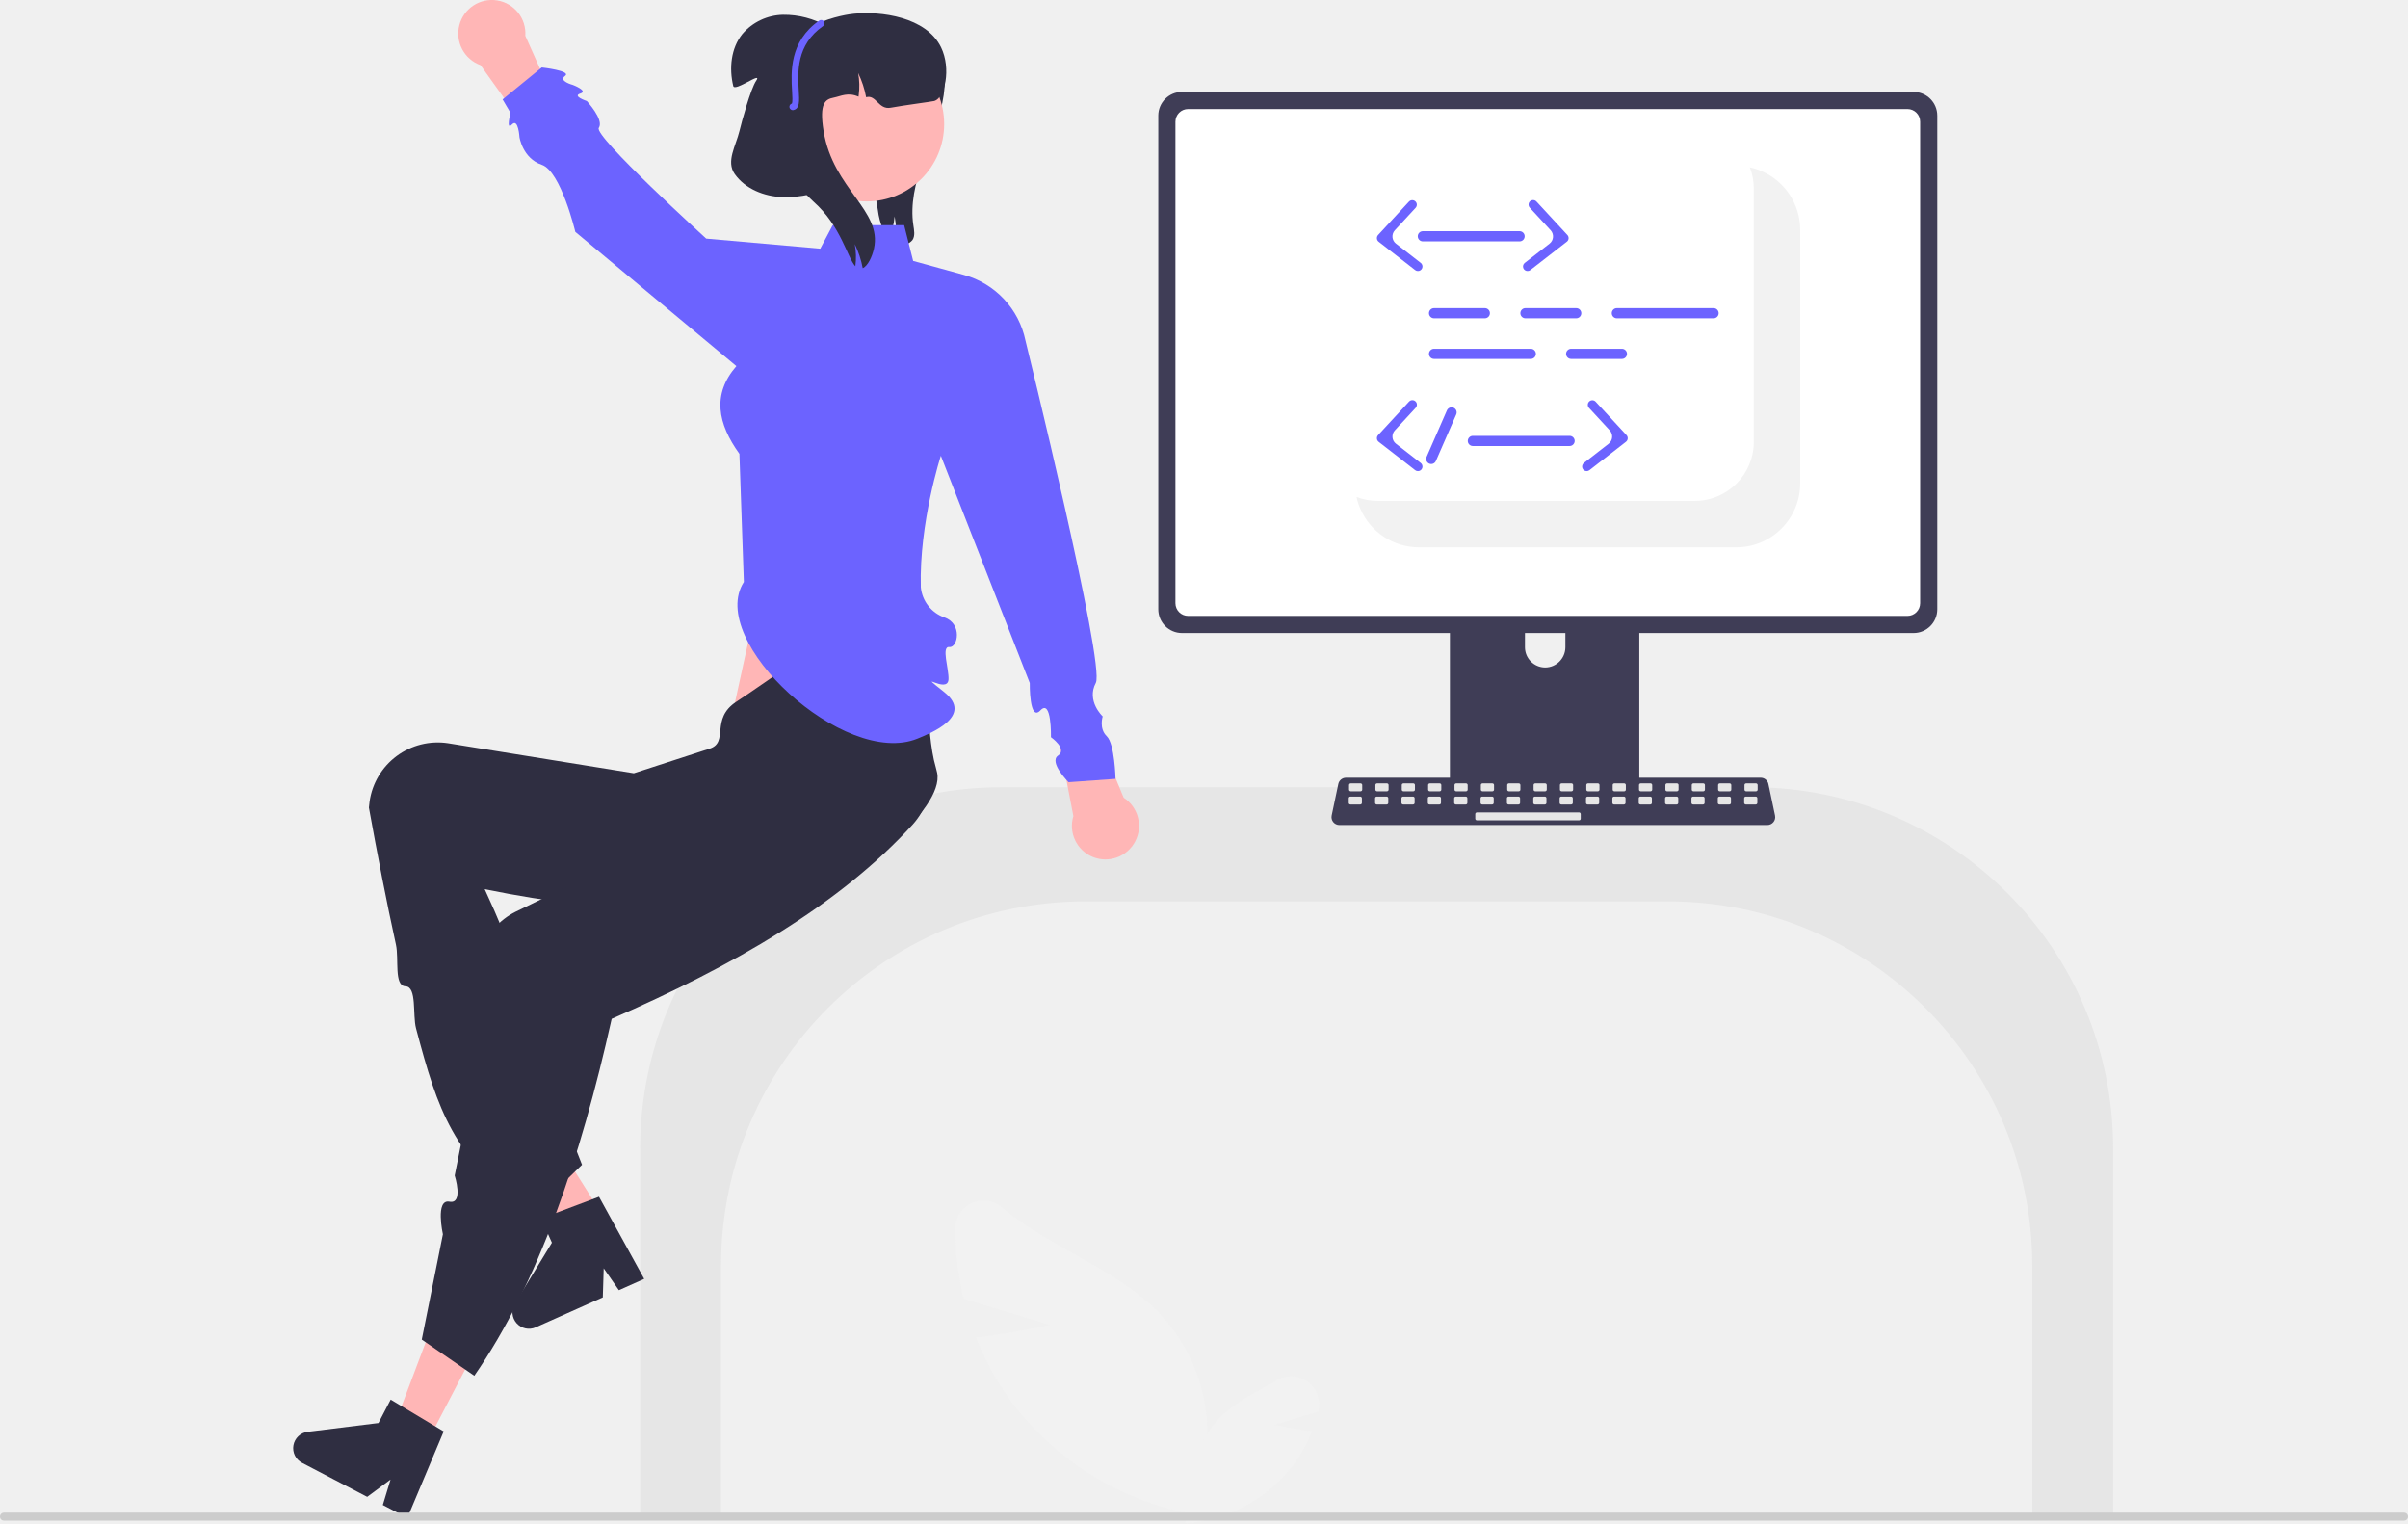
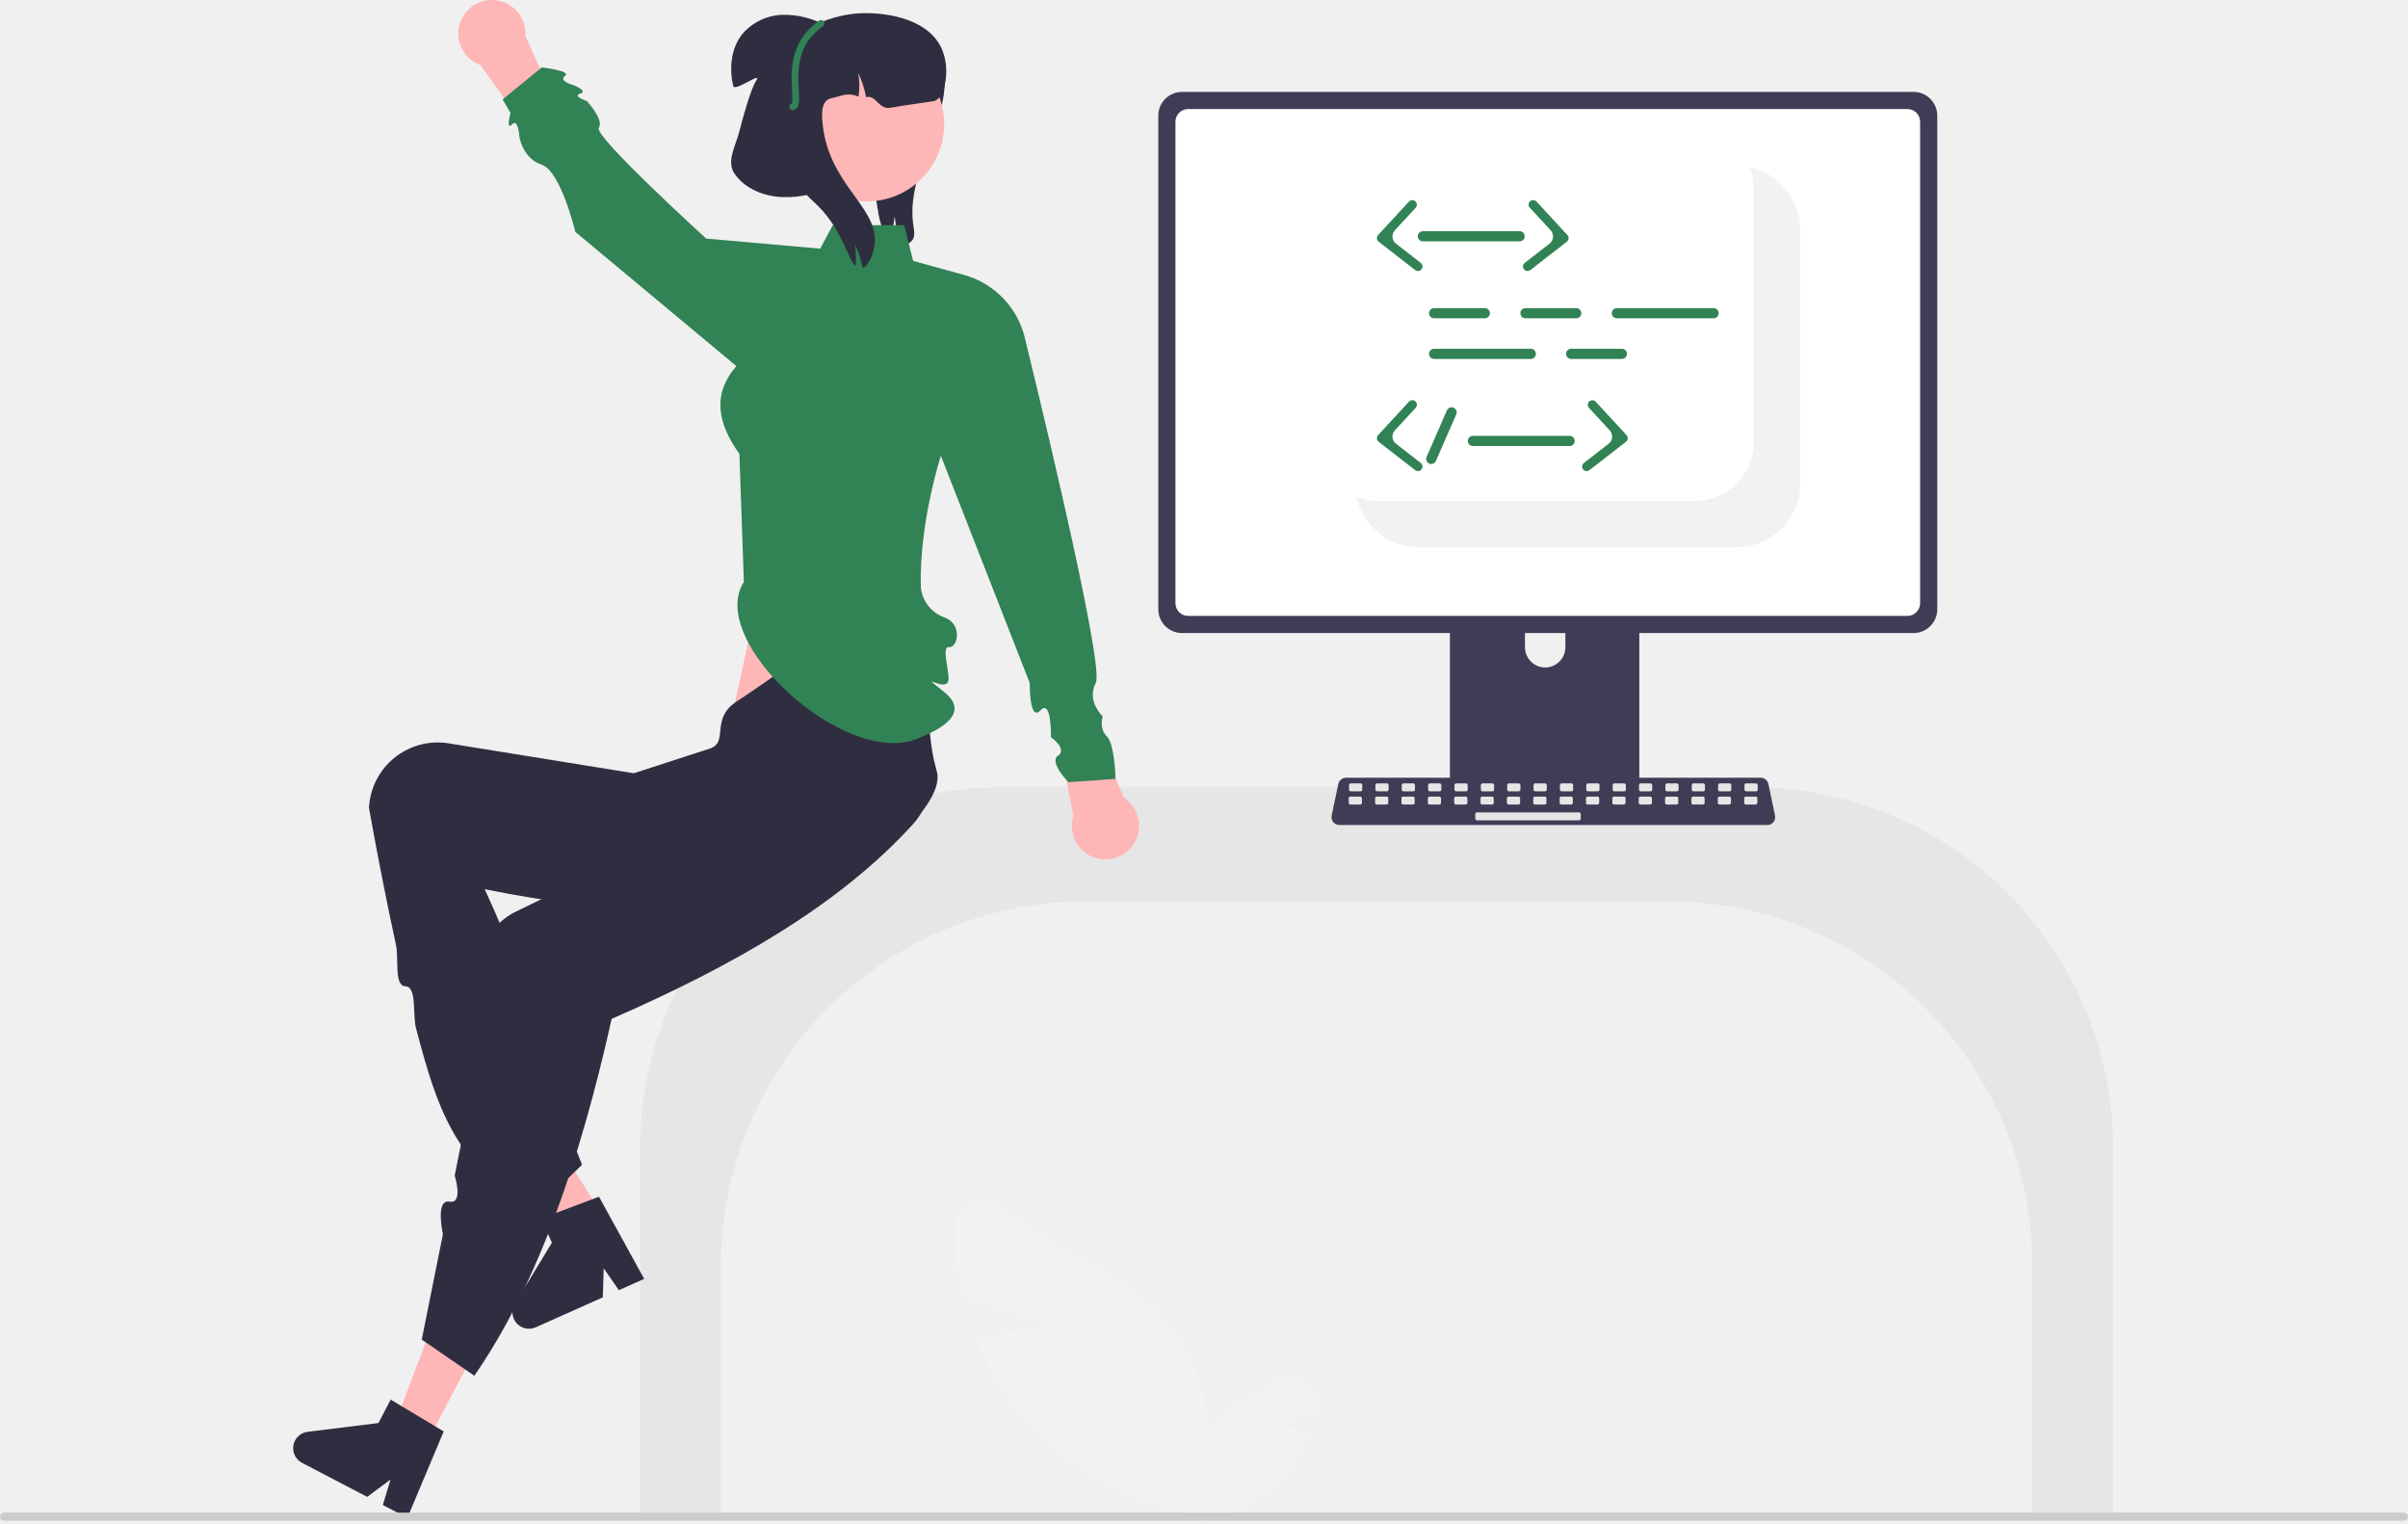
<svg xmlns="http://www.w3.org/2000/svg" data-name="Layer 1" width="717.67" height="453.964" viewBox="0 0 717.67 453.964">
  <path d="M527.601,309.438a3.827,3.827,0,0,1-4.314,1.257,5.829,5.829,0,0,1-.679-.248,28.826,28.826,0,0,0-.367-7.989,21.362,21.362,0,0,1-1.64,6.57,8.911,8.911,0,0,1-1.76-2.513,22.425,22.425,0,0,1-1.603-6.046c-1.204-7.088-2.393-14.462-.428-21.389,2.879-10.119,11.957-17.393,15.749-27.211l1.868-1.677c3.198,5.445,3.339,12.212,2.036,18.387-1.297,6.187-3.909,11.994-5.975,17.96s-3.613,12.313-2.655,18.556C528.054,306.566,528.39,308.181,527.601,309.438Z" transform="translate(-255.6148 -237.9612)" fill="#2f2e41" />
  <polygon points="230.469 157.098 218.295 212.779 271.469 230.098 263.65 157.098 230.469 157.098" fill="#ffb6b6" />
  <path d="M861.314,690.559h24.096V580.09A107.653,107.653,0,0,0,777.879,472.559H553.94A107.653,107.653,0,0,0,446.41,580.09V690.559h24.096V615.09A108.654,108.654,0,0,1,579.036,506.559H752.783A108.654,108.654,0,0,1,861.314,615.09Z" transform="translate(-255.6148 -237.9612)" fill="#e6e6e6" />
  <path d="M568.509,632.767l-25.68-7.775a88.484,88.484,0,0,1-2.509-20.963,8.399,8.399,0,0,1,13.815-6.355c13.773,11.814,33.948,18.118,46.968,31.58a52.073,52.073,0,0,1,13.888,42.946l5.621,18.181a87.259,87.259,0,0,1-63.977-35.285,84.287,84.287,0,0,1-10.122-18.565C557.405,635.296,568.509,632.767,568.509,632.767Z" transform="translate(-255.6148 -237.9612)" fill="#f2f2f2" />
  <path d="M635.438,662.54l13.098-3.966q.025-.104.05-.209a8.409,8.409,0,0,0-12.483-9.094c-5.946,3.532-12.548,6.573-17.289,11.476a26.559,26.559,0,0,0-7.083,21.904l-2.867,9.273a44.505,44.505,0,0,0,32.63-17.996,42.989,42.989,0,0,0,5.162-9.469C641.101,663.83,635.438,662.54,635.438,662.54Z" transform="translate(-255.6148 -237.9612)" fill="#f2f2f2" />
  <path d="M741.463,391.091H690.458a2.721,2.721,0,0,0-2.717,2.724v80.574h56.447V393.815A2.723,2.723,0,0,0,741.463,391.091Zm-25.331,45.781a6.051,6.051,0,0,1-6.023-6.023v-9.293a6.023,6.023,0,0,1,12.046,0v9.293a6.051,6.051,0,0,1-6.023,6.023Z" transform="translate(-255.6148 -237.9612)" fill="#3f3d56" />
  <path d="M825.924,265.347H607.895a7.078,7.078,0,0,0-7.066,7.066V419.54a7.073,7.073,0,0,0,7.066,7.066h218.029a7.073,7.073,0,0,0,7.066-7.066V272.413A7.078,7.078,0,0,0,825.924,265.347Z" transform="translate(-255.6148 -237.9612)" fill="#3f3d56" />
  <path d="M824.104,270.45H609.717a3.787,3.787,0,0,0-3.779,3.787V417.718a3.786,3.786,0,0,0,3.779,3.779H824.104a3.786,3.786,0,0,0,3.779-3.779V274.237A3.787,3.787,0,0,0,824.104,270.45Z" transform="translate(-255.6148 -237.9612)" fill="#fff" />
  <path d="M687.565,471.812v7.774a1.523,1.523,0,0,0,1.52,1.52h53.758a1.527,1.527,0,0,0,1.52-1.52V471.812Z" transform="translate(-255.6148 -237.9612)" fill="#3f3d56" />
  <path d="M782.345,483.811H654.796a2.346,2.346,0,0,1-2.296-2.83l1.979-9.4a2.356,2.356,0,0,1,2.296-1.863H780.366a2.356,2.356,0,0,1,2.296,1.863l1.979,9.4a2.346,2.346,0,0,1-2.296,2.83Z" transform="translate(-255.6148 -237.9612)" fill="#3f3d56" />
  <rect x="402.066" y="233.45" width="3.928" height="2.357" rx="0.488" fill="#e6e6e6" />
  <rect x="409.923" y="233.45" width="3.928" height="2.357" rx="0.488" fill="#e6e6e6" />
  <rect x="417.779" y="233.45" width="3.928" height="2.357" rx="0.488" fill="#e6e6e6" />
  <rect x="425.636" y="233.45" width="3.928" height="2.357" rx="0.488" fill="#e6e6e6" />
  <rect x="433.493" y="233.45" width="3.928" height="2.357" rx="0.488" fill="#e6e6e6" />
  <rect x="441.35" y="233.45" width="3.928" height="2.357" rx="0.488" fill="#e6e6e6" />
  <rect x="449.207" y="233.45" width="3.928" height="2.357" rx="0.488" fill="#e6e6e6" />
  <rect x="457.063" y="233.45" width="3.928" height="2.357" rx="0.488" fill="#e6e6e6" />
  <rect x="464.92" y="233.45" width="3.928" height="2.357" rx="0.488" fill="#e6e6e6" />
  <rect x="472.777" y="233.45" width="3.928" height="2.357" rx="0.488" fill="#e6e6e6" />
  <rect x="480.634" y="233.45" width="3.928" height="2.357" rx="0.488" fill="#e6e6e6" />
  <rect x="488.49" y="233.45" width="3.928" height="2.357" rx="0.488" fill="#e6e6e6" />
  <rect x="496.347" y="233.45" width="3.928" height="2.357" rx="0.488" fill="#e6e6e6" />
  <rect x="504.204" y="233.45" width="3.928" height="2.357" rx="0.488" fill="#e6e6e6" />
  <rect x="512.061" y="233.45" width="3.928" height="2.357" rx="0.488" fill="#e6e6e6" />
  <rect x="519.917" y="233.45" width="3.928" height="2.357" rx="0.488" fill="#e6e6e6" />
  <rect x="401.973" y="237.378" width="3.928" height="2.357" rx="0.488" fill="#e6e6e6" />
  <rect x="409.83" y="237.378" width="3.928" height="2.357" rx="0.488" fill="#e6e6e6" />
  <rect x="417.687" y="237.378" width="3.928" height="2.357" rx="0.488" fill="#e6e6e6" />
  <rect x="425.543" y="237.378" width="3.928" height="2.357" rx="0.488" fill="#e6e6e6" />
  <rect x="433.4" y="237.378" width="3.928" height="2.357" rx="0.488" fill="#e6e6e6" />
  <rect x="441.257" y="237.378" width="3.928" height="2.357" rx="0.488" fill="#e6e6e6" />
  <rect x="449.114" y="237.378" width="3.928" height="2.357" rx="0.488" fill="#e6e6e6" />
  <rect x="456.97" y="237.378" width="3.928" height="2.357" rx="0.488" fill="#e6e6e6" />
  <rect x="464.827" y="237.378" width="3.928" height="2.357" rx="0.488" fill="#e6e6e6" />
  <rect x="472.684" y="237.378" width="3.928" height="2.357" rx="0.488" fill="#e6e6e6" />
  <rect x="480.541" y="237.378" width="3.928" height="2.357" rx="0.488" fill="#e6e6e6" />
  <rect x="488.398" y="237.378" width="3.928" height="2.357" rx="0.488" fill="#e6e6e6" />
  <rect x="496.254" y="237.378" width="3.928" height="2.357" rx="0.488" fill="#e6e6e6" />
  <rect x="504.111" y="237.378" width="3.928" height="2.357" rx="0.488" fill="#e6e6e6" />
  <rect x="511.968" y="237.378" width="3.928" height="2.357" rx="0.488" fill="#e6e6e6" />
  <rect x="519.825" y="237.378" width="3.928" height="2.357" rx="0.488" fill="#e6e6e6" />
  <rect x="439.686" y="242.092" width="31.427" height="2.357" rx="0.488" fill="#e6e6e6" />
  <path d="M792.138,306.469v75.52a19.073,19.073,0,0,1-19.07,19.07h-94.52a19.081,19.081,0,0,1-17.51-11.49,17.984,17.984,0,0,1-1.13-3.51,17.367,17.367,0,0,0,6.3,1.17h94.52a17.605,17.605,0,0,0,17.58-17.58v-75.52a17.368,17.368,0,0,0-1.17-6.3,17.988,17.988,0,0,1,3.51,1.13A19.081,19.081,0,0,1,792.138,306.469Z" transform="translate(-255.6148 -237.9612)" fill="#f2f2f2" />
  <polygon points="183.897 368.973 174.522 374.778 146.903 340.828 160.739 332.262 183.897 368.973" fill="#ffb6b6" />
  <path d="M447.605,619.06l-7.541,3.367-4.524-6.519-.269,8.659-20.001,8.929a4.924,4.924,0,0,1-6.214-7.056l11.048-18.162-3.213-7.198,17.248-6.497Z" transform="translate(-255.6148 -237.9612)" fill="#2f2e41" />
  <path d="M413.25,600.403l15.834-15.344c-11.764-29.029-12.704-47.022-29.012-82.131,38.693,7.914,66.356,7.433,98.356.337,10.833-2.365,38.786-23.956,36.487-35.027q-.161-.776-.381-1.538c-3.435-11.711-1.016-29.646-8.451-42.642-13.755-5.186-34.653,12.326-51,23-7.883,5.147-2.112,12.161-8,14l-22.569,7.326-55.373-8.943a20.511,20.511,0,0,0-23.376,17.359q-.141.902-.204,1.813c2.548,14.103,5.204,27.837,8.063,40.873.923,4.208-.635,12.275,2.836,12.395s2.073,8.464,3.154,12.543C386.269,569.54,390.477,581.694,413.25,600.403Z" transform="translate(-255.6148 -237.9612)" fill="#2f2e41" />
  <polygon points="127.329 429.745 117.562 424.647 133.015 383.711 147.43 391.235 127.329 429.745" fill="#ffb6b6" />
  <path d="M381.316,637.145l15.661,10.783c19.195-27.76,31.658-64.854,40.939-106.36,36.139-15.765,67.761-33.801,89.796-57.993a20.915,20.915,0,0,0-1.209-29.095q-.578-.542-1.196-1.039c-9.545-7.603-30.743-3.228-44.292-9.583l-24.204,33.5,2.782,7.803-8.42,4.099-7.109,3.461-8.138,3.962L409.248,509.669a20.484,20.484,0,0,0-9.089,27.629q.404.818.878,1.6l-9.908,49.36s2.726,8.593-1.563,7.789-1.952,9.725-1.952,9.725Z" transform="translate(-255.6148 -237.9612)" fill="#2f2e41" />
  <path d="M377.029,690.267l-7.321-3.821,2.301-7.594-6.955,5.165-19.418-10.135a4.924,4.924,0,0,1,1.673-9.252l21.096-2.616,3.647-6.988,15.802,9.486Z" transform="translate(-255.6148 -237.9612)" fill="#2f2e41" />
  <path d="M590.506,475.665l-11.423-27.606-9,5,5.435,28.082a10.001,10.001,0,1,0,14.988-5.476Z" transform="translate(-255.6148 -237.9612)" fill="#ffb6b6" />
  <path d="M398.823,257.368l17.381,24.3,7.633-6.909L412.18,248.638a10.001,10.001,0,1,0-13.357,8.73Z" transform="translate(-255.6148 -237.9612)" fill="#ffb6b6" />
-   <path d="M477.312,411.382c-11.274,17.486,30.028,55.586,51.772,46.677,3.807-1.56,16.904-6.713,7.952-13.856s1.038.851,1.274-3.799c.158-3.109-2.249-9.929.262-9.637s3.953-6.971-1.517-8.822a10.618,10.618,0,0,1-7-9c-.523-19.167,5.968-39.177,5.968-39.177l26.498,67.735s-.196,11.719,3.183,8.137,3.133,8.009,3.133,8.009,5.025,3.507,2.135,5.458,3.111,7.952,3.111,7.952l14-1s-.219-10.4-2.61-12.7-1.216-5.919-1.216-5.919-4.928-4.584-2.051-9.983-20.951-101.961-20.951-101.961a25.72,25.72,0,0,0-18.366-19.62l-15.121-4.163-2.685-10.653H503.792l-3.709,7-34-3s-33.643-30.61-32-33-3.573-7.986-3.573-7.986-4.454-1.458-1.941-2.236-2.237-2.578-2.237-2.578-4.4-1.156-2.325-2.678-6.925-2.522-6.925-2.522l-11.677,9.528,2.36,4.002s-1.439,5.449.439,3.46,2.232,3.784,2.232,3.784.959,6.322,6.646,8.227,10,20,10,20l48,40c-7.311,8.391-5.571,17.166.906,26.142Z" transform="translate(-255.6148 -237.9612)" fill="#6c63ff" />
+   <path d="M477.312,411.382c-11.274,17.486,30.028,55.586,51.772,46.677,3.807-1.56,16.904-6.713,7.952-13.856s1.038.851,1.274-3.799c.158-3.109-2.249-9.929.262-9.637s3.953-6.971-1.517-8.822a10.618,10.618,0,0,1-7-9c-.523-19.167,5.968-39.177,5.968-39.177l26.498,67.735s-.196,11.719,3.183,8.137,3.133,8.009,3.133,8.009,5.025,3.507,2.135,5.458,3.111,7.952,3.111,7.952l14-1s-.219-10.4-2.61-12.7-1.216-5.919-1.216-5.919-4.928-4.584-2.051-9.983-20.951-101.961-20.951-101.961a25.72,25.72,0,0,0-18.366-19.62l-15.121-4.163-2.685-10.653H503.792l-3.709,7-34-3s-33.643-30.61-32-33-3.573-7.986-3.573-7.986-4.454-1.458-1.941-2.236-2.237-2.578-2.237-2.578-4.4-1.156-2.325-2.678-6.925-2.522-6.925-2.522l-11.677,9.528,2.36,4.002s-1.439,5.449.439,3.46,2.232,3.784,2.232,3.784.959,6.322,6.646,8.227,10,20,10,20l48,40c-7.311,8.391-5.571,17.166.906,26.142Z" transform="translate(-255.6148 -237.9612)" fill="#318255" />
  <circle cx="258.343" cy="36.964" r="23.056" fill="#ffb6b6" />
  <path d="M534.083,268.059c-.59.17-9.25,1.3-13,2-3.68.69-4.32-4-7.33-3.12a.127.127,0,0,0-.01-.06,28.344,28.344,0,0,0-2.37-7.17,21.178,21.178,0,0,1,.17,6.6.984.984,0,0,1-.02.17c-.01.1-.03.19-.04.29-3.18-1.4-5.2-.15-7.4.29-2.46.49-4.38,1.57-3,10,2.83,17.34,17.55,23.53,15,35-.5,2.27-1.76,5.11-3.34,5.82a28.344,28.344,0,0,0-2.37-7.17,21.178,21.178,0,0,1,.17,6.6c-2.45-2.65-4.22-11.91-12.46-19.25-2.03-1.8-12.2-12.48-13.42-15a32.136,32.136,0,0,1,.54,6.11,29.416,29.416,0,0,1-.28,4.1,1.151,1.151,0,0,1-.03.26c-.01.16-.04.3-.06.45-.02.17-.05.33-.08.5-3.33-.48-6.28-1.06-7.67-2.42-6.76-6.58,1.49-19.4,6-31,6.45-16.61,25.18-18.82,27-19,8.02-.81,21.57.91,26,10C539.183,258.429,537.203,267.159,534.083,268.059Z" transform="translate(-255.6148 -237.9612)" fill="#2f2e41" />
  <path d="M485.468,271.808l16.701-25.98a25.612,25.612,0,0,0-13.188-3.46,16.419,16.419,0,0,0-12.109,5.711c-3.411,4.239-3.996,10.232-2.718,15.521C474.595,265.427,483,259,481,262c-1.642,2.349-4.327,12.222-5,15-1.084,4.472-4.063,9.062-1.409,12.821,3.139,4.444,8.74,6.654,14.177,6.878s10.788-1.282,15.954-2.989Z" transform="translate(-255.6148 -237.9612)" fill="#2f2e41" />
-   <path d="M491.886,270.783a1,1,0,0,1-.273-1.962c.262-.433.155-2.253.068-3.725-.325-5.524-.87-14.769,8.106-21.01a1.0 1,0,0,1,1.142,1.642c-8.055,5.601-7.571,13.815-7.251,19.25.183,3.107.315,5.352-1.57,5.779A.994.994,0,0,1,491.886,270.783Z" transform="translate(-255.6148 -237.9612)" fill="#6c63ff" />
+   <path d="M491.886,270.783a1,1,0,0,1-.273-1.962c.262-.433.155-2.253.068-3.725-.325-5.524-.87-14.769,8.106-21.01a1.0 1,0,0,1,1.142,1.642c-8.055,5.601-7.571,13.815-7.251,19.25.183,3.107.315,5.352-1.57,5.779A.994.994,0,0,1,491.886,270.783Z" transform="translate(-255.6148 -237.9612)" fill="#318255" />
  <path d="M255.615,689.912a1.186,1.186,0,0,0,1.183,1.19H972.095a1.19,1.19,0,0,0,0-2.38h-715.29a1.186,1.186,0,0,0-1.19,1.183Z" transform="translate(-255.6148 -237.9612)" fill="#ccc" />
-   <path d="M698.15,332.811H683.017a1.513,1.513,0,0,1,0-3.026h15.132a1.513,1.513,0,0,1,0,3.026Z" transform="translate(-255.6148 -237.9612)" fill="#6c63ff" />
-   <path d="M725.387,332.811H710.255a1.513,1.513,0,1,1,0-3.026h15.132a1.513,1.513,0,1,1,0,3.026Z" transform="translate(-255.6148 -237.9612)" fill="#6c63ff" />
-   <path d="M739.006,344.916H723.874a1.513,1.513,0,1,1,0-3.026h15.132a1.513,1.513,0,1,1,0,3.026Z" transform="translate(-255.6148 -237.9612)" fill="#6c63ff" />
-   <path d="M711.852,344.916H683.017a1.513,1.513,0,0,1,0-3.026H711.852a1.513,1.513,0,0,1,0,3.026Z" transform="translate(-255.6148 -237.9612)" fill="#6c63ff" />
-   <path d="M766.327,332.811H737.493a1.513,1.513,0,0,1,0-3.026h28.834a1.513,1.513,0,1,1,0,3.026Z" transform="translate(-255.6148 -237.9612)" fill="#6c63ff" />
-   <path d="M708.509,309.887H679.675a1.513,1.513,0,1,1,0-3.026h28.834a1.513,1.513,0,1,1,0,3.026Z" transform="translate(-255.6148 -237.9612)" fill="#6c63ff" />
-   <path d="M710.88,318.727a1.355,1.355,0,0,1-.832-2.425l7.383-5.739a2.714,2.714,0,0,0,.328-3.984l-6.199-6.711a1.355,1.355,0,1,1,1.99-1.839l9.205,9.965a1.355,1.355,0,0,1-.163,1.99l-10.881,8.458A1.351,1.351,0,0,1,710.88,318.727Z" transform="translate(-255.6148 -237.9612)" fill="#6c63ff" />
-   <path d="M678.216,318.727a1.355,1.355,0,0,0,.832-2.425l-7.383-5.739a2.714,2.714,0,0,1-.328-3.984l6.199-6.711a1.355,1.355,0,0,0-1.99-1.839l-9.205,9.965a1.355,1.355,0,0,0,.163,1.99l10.881,8.458A1.351,1.351,0,0,0,678.216,318.727Z" transform="translate(-255.6148 -237.9612)" fill="#6c63ff" />
-   <path d="M723.416,370.867H694.581a1.513,1.513,0,0,1,0-3.026h28.834a1.513,1.513,0,0,1,0,3.026Z" transform="translate(-255.6148 -237.9612)" fill="#6c63ff" />
-   <path d="M728.497,378.352a1.355,1.355,0,0,1-.832-2.425l7.383-5.739a2.714,2.714,0,0,0,.328-3.984l-6.199-6.711a1.355,1.355,0,0,1,1.99-1.839l9.205,9.965a1.355,1.355,0,0,1-.163,1.99l-10.881,8.458A1.351,1.351,0,0,1,728.497,378.352Z" transform="translate(-255.6148 -237.9612)" fill="#6c63ff" />
-   <path d="M678.216,378.352a1.355,1.355,0,0,0,.832-2.425l-7.383-5.739a2.714,2.714,0,0,1-.328-3.984l6.199-6.711a1.355,1.355,0,1,0-1.99-1.839l-9.205,9.965a1.355,1.355,0,0,0,.163,1.99l10.881,8.458A1.351,1.351,0,0,0,678.216,378.352Z" transform="translate(-255.6148 -237.9612)" fill="#6c63ff" />
-   <path d="M680.789,374.113l6.061-13.865a1.513,1.513,0,0,1,2.773,1.212l-6.061,13.865a1.513,1.513,0,1,1-2.773-1.212Z" transform="translate(-255.6148 -237.9612)" fill="#6c63ff" />
+   <path d="M698.15,332.811H683.017a1.513,1.513,0,0,1,0-3.026h15.132a1.513,1.513,0,0,1,0,3.026Z" transform="translate(-255.6148 -237.9612)" fill="#318255" />
+   <path d="M725.387,332.811H710.255a1.513,1.513,0,1,1,0-3.026h15.132a1.513,1.513,0,1,1,0,3.026Z" transform="translate(-255.6148 -237.9612)" fill="#318255" />
+   <path d="M739.006,344.916H723.874a1.513,1.513,0,1,1,0-3.026h15.132a1.513,1.513,0,1,1,0,3.026Z" transform="translate(-255.6148 -237.9612)" fill="#318255" />
+   <path d="M711.852,344.916H683.017a1.513,1.513,0,0,1,0-3.026H711.852a1.513,1.513,0,0,1,0,3.026Z" transform="translate(-255.6148 -237.9612)" fill="#318255" />
+   <path d="M766.327,332.811H737.493a1.513,1.513,0,0,1,0-3.026h28.834a1.513,1.513,0,1,1,0,3.026Z" transform="translate(-255.6148 -237.9612)" fill="#318255" />
+   <path d="M708.509,309.887H679.675a1.513,1.513,0,1,1,0-3.026h28.834a1.513,1.513,0,1,1,0,3.026Z" transform="translate(-255.6148 -237.9612)" fill="#318255" />
+   <path d="M710.88,318.727a1.355,1.355,0,0,1-.832-2.425l7.383-5.739a2.714,2.714,0,0,0,.328-3.984l-6.199-6.711a1.355,1.355,0,1,1,1.99-1.839l9.205,9.965a1.355,1.355,0,0,1-.163,1.99l-10.881,8.458A1.351,1.351,0,0,1,710.88,318.727Z" transform="translate(-255.6148 -237.9612)" fill="#318255" />
+   <path d="M678.216,318.727a1.355,1.355,0,0,0,.832-2.425l-7.383-5.739a2.714,2.714,0,0,1-.328-3.984l6.199-6.711a1.355,1.355,0,0,0-1.99-1.839l-9.205,9.965a1.355,1.355,0,0,0,.163,1.99l10.881,8.458A1.351,1.351,0,0,0,678.216,318.727Z" transform="translate(-255.6148 -237.9612)" fill="#318255" />
+   <path d="M723.416,370.867H694.581a1.513,1.513,0,0,1,0-3.026h28.834a1.513,1.513,0,0,1,0,3.026Z" transform="translate(-255.6148 -237.9612)" fill="#318255" />
+   <path d="M728.497,378.352a1.355,1.355,0,0,1-.832-2.425l7.383-5.739a2.714,2.714,0,0,0,.328-3.984l-6.199-6.711a1.355,1.355,0,0,1,1.99-1.839l9.205,9.965a1.355,1.355,0,0,1-.163,1.99l-10.881,8.458A1.351,1.351,0,0,1,728.497,378.352Z" transform="translate(-255.6148 -237.9612)" fill="#318255" />
+   <path d="M678.216,378.352a1.355,1.355,0,0,0,.832-2.425l-7.383-5.739a2.714,2.714,0,0,1-.328-3.984l6.199-6.711a1.355,1.355,0,1,0-1.99-1.839l-9.205,9.965a1.355,1.355,0,0,0,.163,1.99l10.881,8.458A1.351,1.351,0,0,0,678.216,378.352Z" transform="translate(-255.6148 -237.9612)" fill="#318255" />
+   <path d="M680.789,374.113l6.061-13.865a1.513,1.513,0,0,1,2.773,1.212l-6.061,13.865a1.513,1.513,0,1,1-2.773-1.212Z" transform="translate(-255.6148 -237.9612)" fill="#318255" />
</svg>
